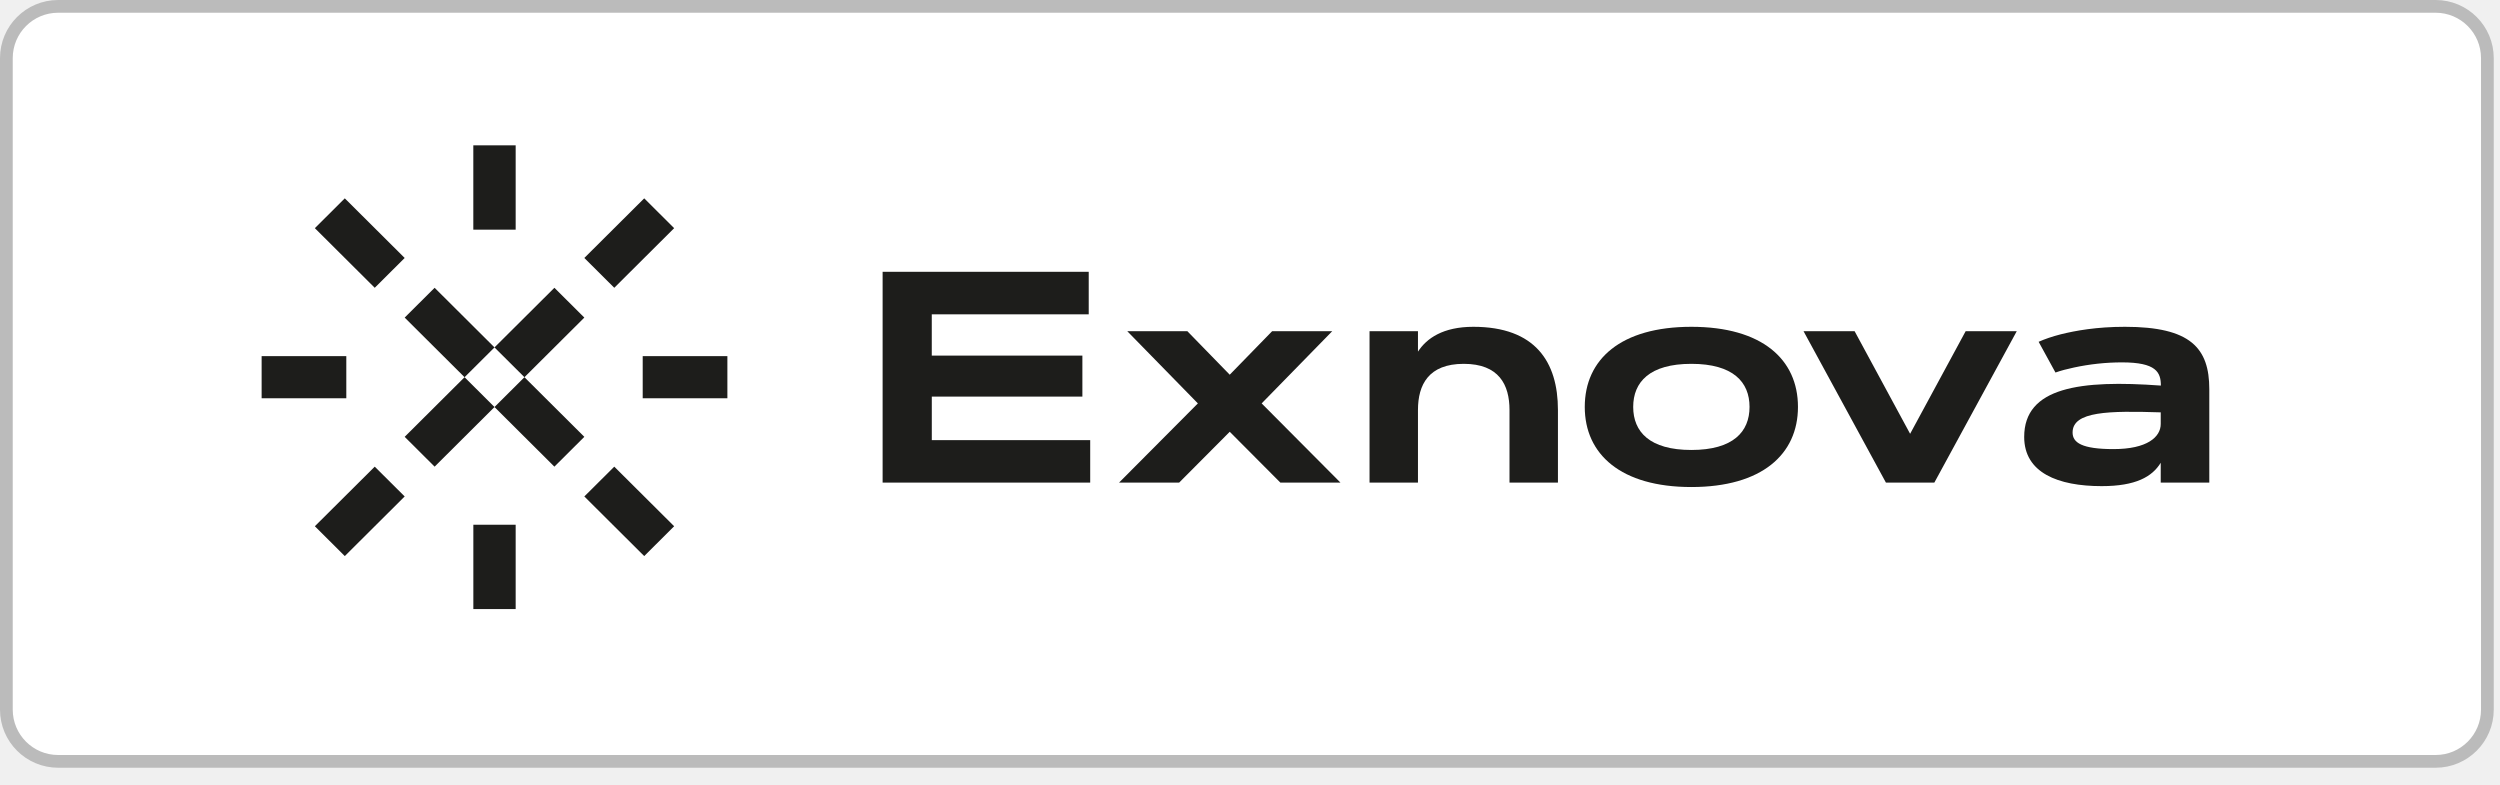
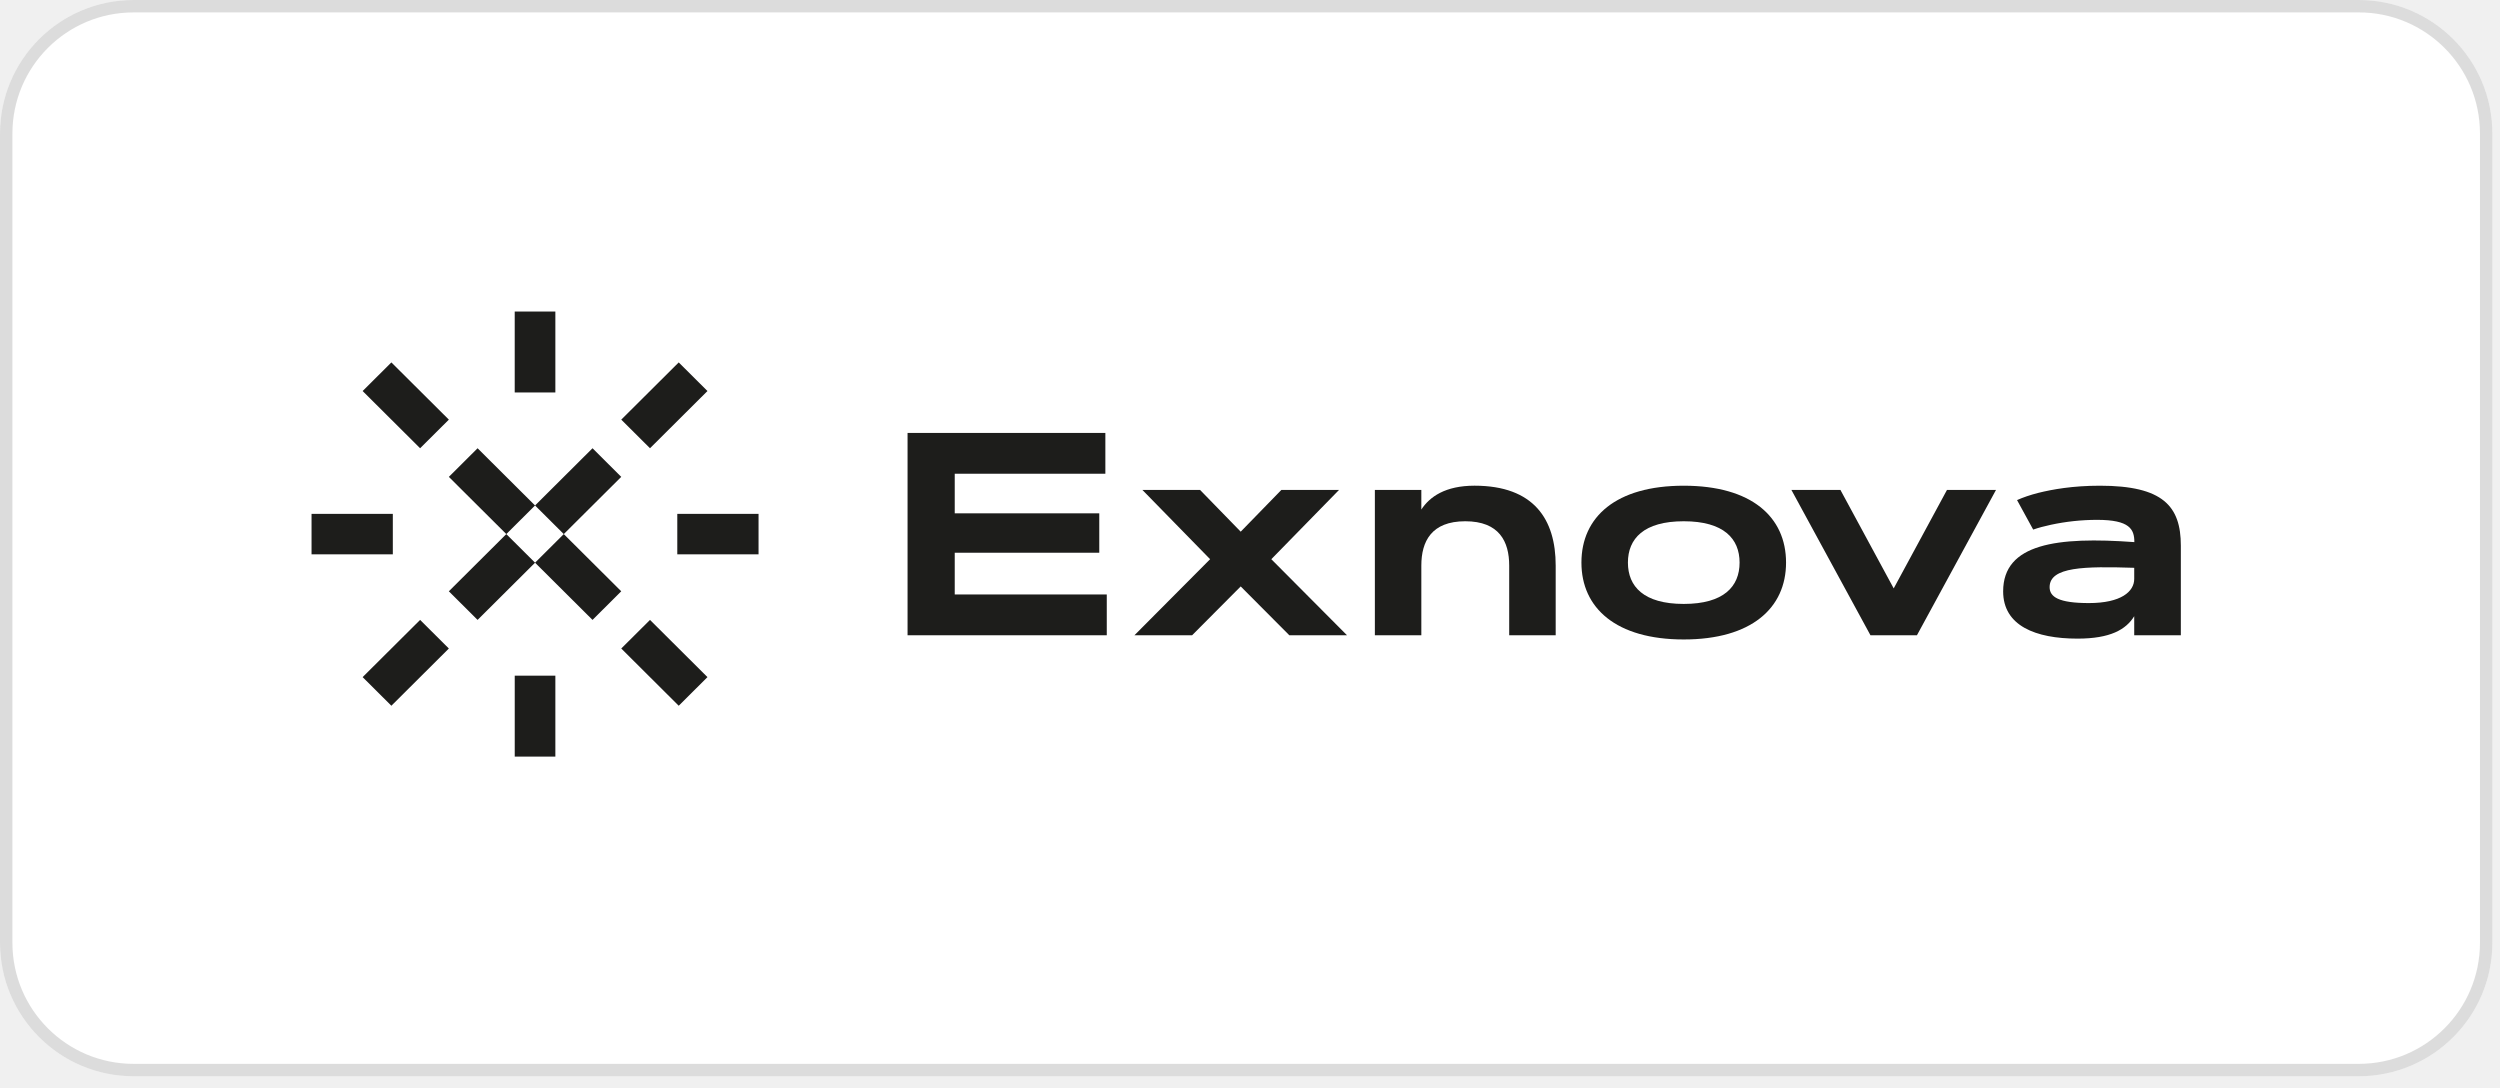
- <svg xmlns="http://www.w3.org/2000/svg" width="86" height="27" viewBox="0 0 86 27" fill="none">
-   <rect x="0.219" y="0.219" width="85.347" height="25.972" rx="1.781" fill="white" stroke="#BBBBBB" stroke-width="0.438" />
-   <path d="M16.282 7.901V5H17.739V7.901H16.282ZM25.022 13.701H22.109V12.251H25.022V13.701ZM19.071 9.9L17.011 11.951L14.951 9.9L13.921 10.925L15.981 12.976L17.011 11.951L18.041 12.976L20.101 10.925L19.071 9.9ZM17.011 14.002L19.071 16.053L20.101 15.027L18.041 12.976L17.011 14.002ZM13.921 15.027L15.981 12.976L17.011 14.002L14.951 16.053L13.921 15.027ZM16.283 18.052V20.952H17.739V18.052H16.283ZM11.913 13.701H9V12.251H11.913V13.701ZM22.161 6.823L20.101 8.874L21.131 9.9L23.191 7.849L22.161 6.823ZM21.131 16.053L23.191 18.103L22.161 19.129L20.101 17.078L21.131 16.053ZM13.921 17.078L12.891 16.053L10.831 18.103L11.861 19.129L13.921 17.078ZM11.861 6.823L13.921 8.874L12.891 9.9L10.831 7.849L11.861 6.823ZM32.053 12.233V10.812H37.452V9.351H30.362V16.602H37.503V15.14H32.054V13.644H37.234V12.233H32.053ZM42.303 12.89L40.846 11.394H38.779L41.207 13.877L38.495 16.602H40.562L42.303 14.853L44.045 16.602H46.112L43.401 13.877L45.828 11.394H43.761L42.303 12.89ZM47.112 16.602V11.394H48.778V12.096C49.078 11.636 49.642 11.242 50.683 11.242C52.816 11.242 53.593 12.451 53.593 14.104V16.602H51.927V14.104C51.927 13.239 51.566 12.516 50.353 12.516C49.139 12.516 48.778 13.239 48.778 14.104V16.602H47.112Z" fill="#1D1D1B" />
-   <path fill-rule="evenodd" clip-rule="evenodd" d="M58.183 16.754C60.611 16.754 61.85 15.626 61.85 13.998C61.85 12.36 60.611 11.242 58.183 11.242C55.756 11.242 54.516 12.36 54.516 13.998C54.516 15.626 55.756 16.754 58.183 16.754ZM58.183 15.479C56.746 15.479 56.182 14.853 56.182 13.998C56.182 13.143 56.746 12.516 58.183 12.516C59.62 12.516 60.184 13.143 60.184 13.998C60.184 14.853 59.62 15.479 58.183 15.479Z" fill="#1D1D1B" />
-   <path d="M67.618 11.394H69.376L66.541 16.602H64.876L62.042 11.394H63.799L65.708 14.923L67.618 11.394Z" fill="#1D1D1B" />
-   <path fill-rule="evenodd" clip-rule="evenodd" d="M69.632 15.03C69.632 16.263 70.794 16.723 72.298 16.723C73.471 16.723 74.035 16.4 74.329 15.919V16.602H76V13.391C76 11.975 75.36 11.242 73.1 11.242C72.125 11.242 71.399 11.374 70.891 11.5C70.596 11.576 70.343 11.662 70.129 11.758L70.708 12.815C70.896 12.749 71.104 12.693 71.343 12.643C71.887 12.526 72.442 12.466 72.999 12.466C74.172 12.466 74.334 12.805 74.334 13.264C71.567 13.062 69.632 13.315 69.632 15.03ZM71.297 14.878C71.297 14.144 72.552 14.13 74.329 14.185V14.585C74.329 15.034 73.862 15.449 72.704 15.449C71.617 15.449 71.297 15.227 71.297 14.878Z" fill="#1D1D1B" />
+ <svg xmlns="http://www.w3.org/2000/svg" width="131" height="57" viewBox="0 0 131 57" fill="none">
+   <rect width="130.601" height="56.396" rx="7" fill="white" />
+   <rect x="0.325" y="0.325" width="129.951" height="55.746" rx="6.675" stroke="#BBBBBB" stroke-opacity="0.5" stroke-width="0.65" />
+   <path d="M26.971 20.566V16.325H29.101V20.566H26.971ZM39.748 29.046H35.49V26.926H39.748V29.046ZM31.048 23.488L28.037 26.487L25.025 23.488L23.52 24.988L26.531 27.986L28.037 26.487L29.542 27.986L32.553 24.988L31.048 23.488ZM28.037 29.485L31.048 32.483L32.553 30.984L29.542 27.986L28.037 29.485ZM23.519 30.984L26.531 27.986L28.037 29.485L25.025 32.483L23.519 30.984ZM26.972 35.406V39.647H29.101V35.406H26.972ZM20.584 29.046H16.325V26.926H20.584V29.046ZM35.565 18.991L32.554 21.989L34.06 23.488L37.071 20.49L35.565 18.991ZM34.06 32.483L37.071 35.481L35.565 36.981L32.554 33.982L34.06 32.483ZM23.52 33.982L22.014 32.483L19.002 35.481L20.508 36.981L23.52 33.982ZM20.508 18.991L23.52 21.989L22.014 23.488L19.002 20.49L20.508 18.991ZM50.028 26.9V24.822H57.921V22.685H47.556V33.287H57.995V31.15H50.028V28.962H57.602V26.9H50.028ZM65.013 27.86L62.883 25.672H59.861L63.41 29.302L59.445 33.287H62.467L65.013 30.729L67.56 33.287H70.582L66.617 29.302L70.166 25.672H67.144L65.013 27.86ZM72.043 33.287V25.672H74.478V26.7C74.916 26.027 75.741 25.45 77.263 25.45C80.381 25.45 81.518 27.217 81.518 29.635V33.287H79.082V29.635C79.082 28.371 78.555 27.314 76.78 27.314C75.006 27.314 74.478 28.371 74.478 29.635V33.287H72.043Z" fill="#1D1D1B" />
+   <path fill-rule="evenodd" clip-rule="evenodd" d="M88.228 33.508C91.777 33.508 93.589 31.86 93.589 29.48C93.589 27.084 91.777 25.451 88.228 25.451C84.68 25.451 82.867 27.084 82.867 29.48C82.867 31.86 84.68 33.508 88.228 33.508ZM88.228 31.646C86.127 31.646 85.303 30.729 85.303 29.48C85.303 28.23 86.127 27.314 88.228 27.314C90.33 27.314 91.154 28.23 91.154 29.48C91.154 30.729 90.33 31.646 88.228 31.646Z" fill="#1D1D1B" />
+   <path d="M102.022 25.672H104.591L100.448 33.287H98.012L93.869 25.672H96.438L99.23 30.832L102.022 25.672Z" fill="#1D1D1B" />
+   <path fill-rule="evenodd" clip-rule="evenodd" d="M104.965 30.988C104.965 32.791 106.665 33.464 108.863 33.464C110.578 33.464 111.402 32.991 111.833 32.289V33.287H114.276V28.592C114.276 26.522 113.34 25.451 110.036 25.451C108.61 25.451 107.549 25.643 106.806 25.827C106.375 25.938 106.005 26.064 105.693 26.205L106.539 27.75C106.814 27.654 107.118 27.573 107.467 27.498C108.263 27.327 109.074 27.241 109.888 27.24C111.602 27.24 111.84 27.735 111.84 28.407C107.794 28.112 104.965 28.481 104.965 30.988ZM107.4 30.766C107.4 29.694 109.234 29.672 111.833 29.753V30.337C111.833 30.995 111.15 31.601 109.457 31.601C107.868 31.601 107.4 31.276 107.4 30.766Z" fill="#1D1D1B" />
</svg>
